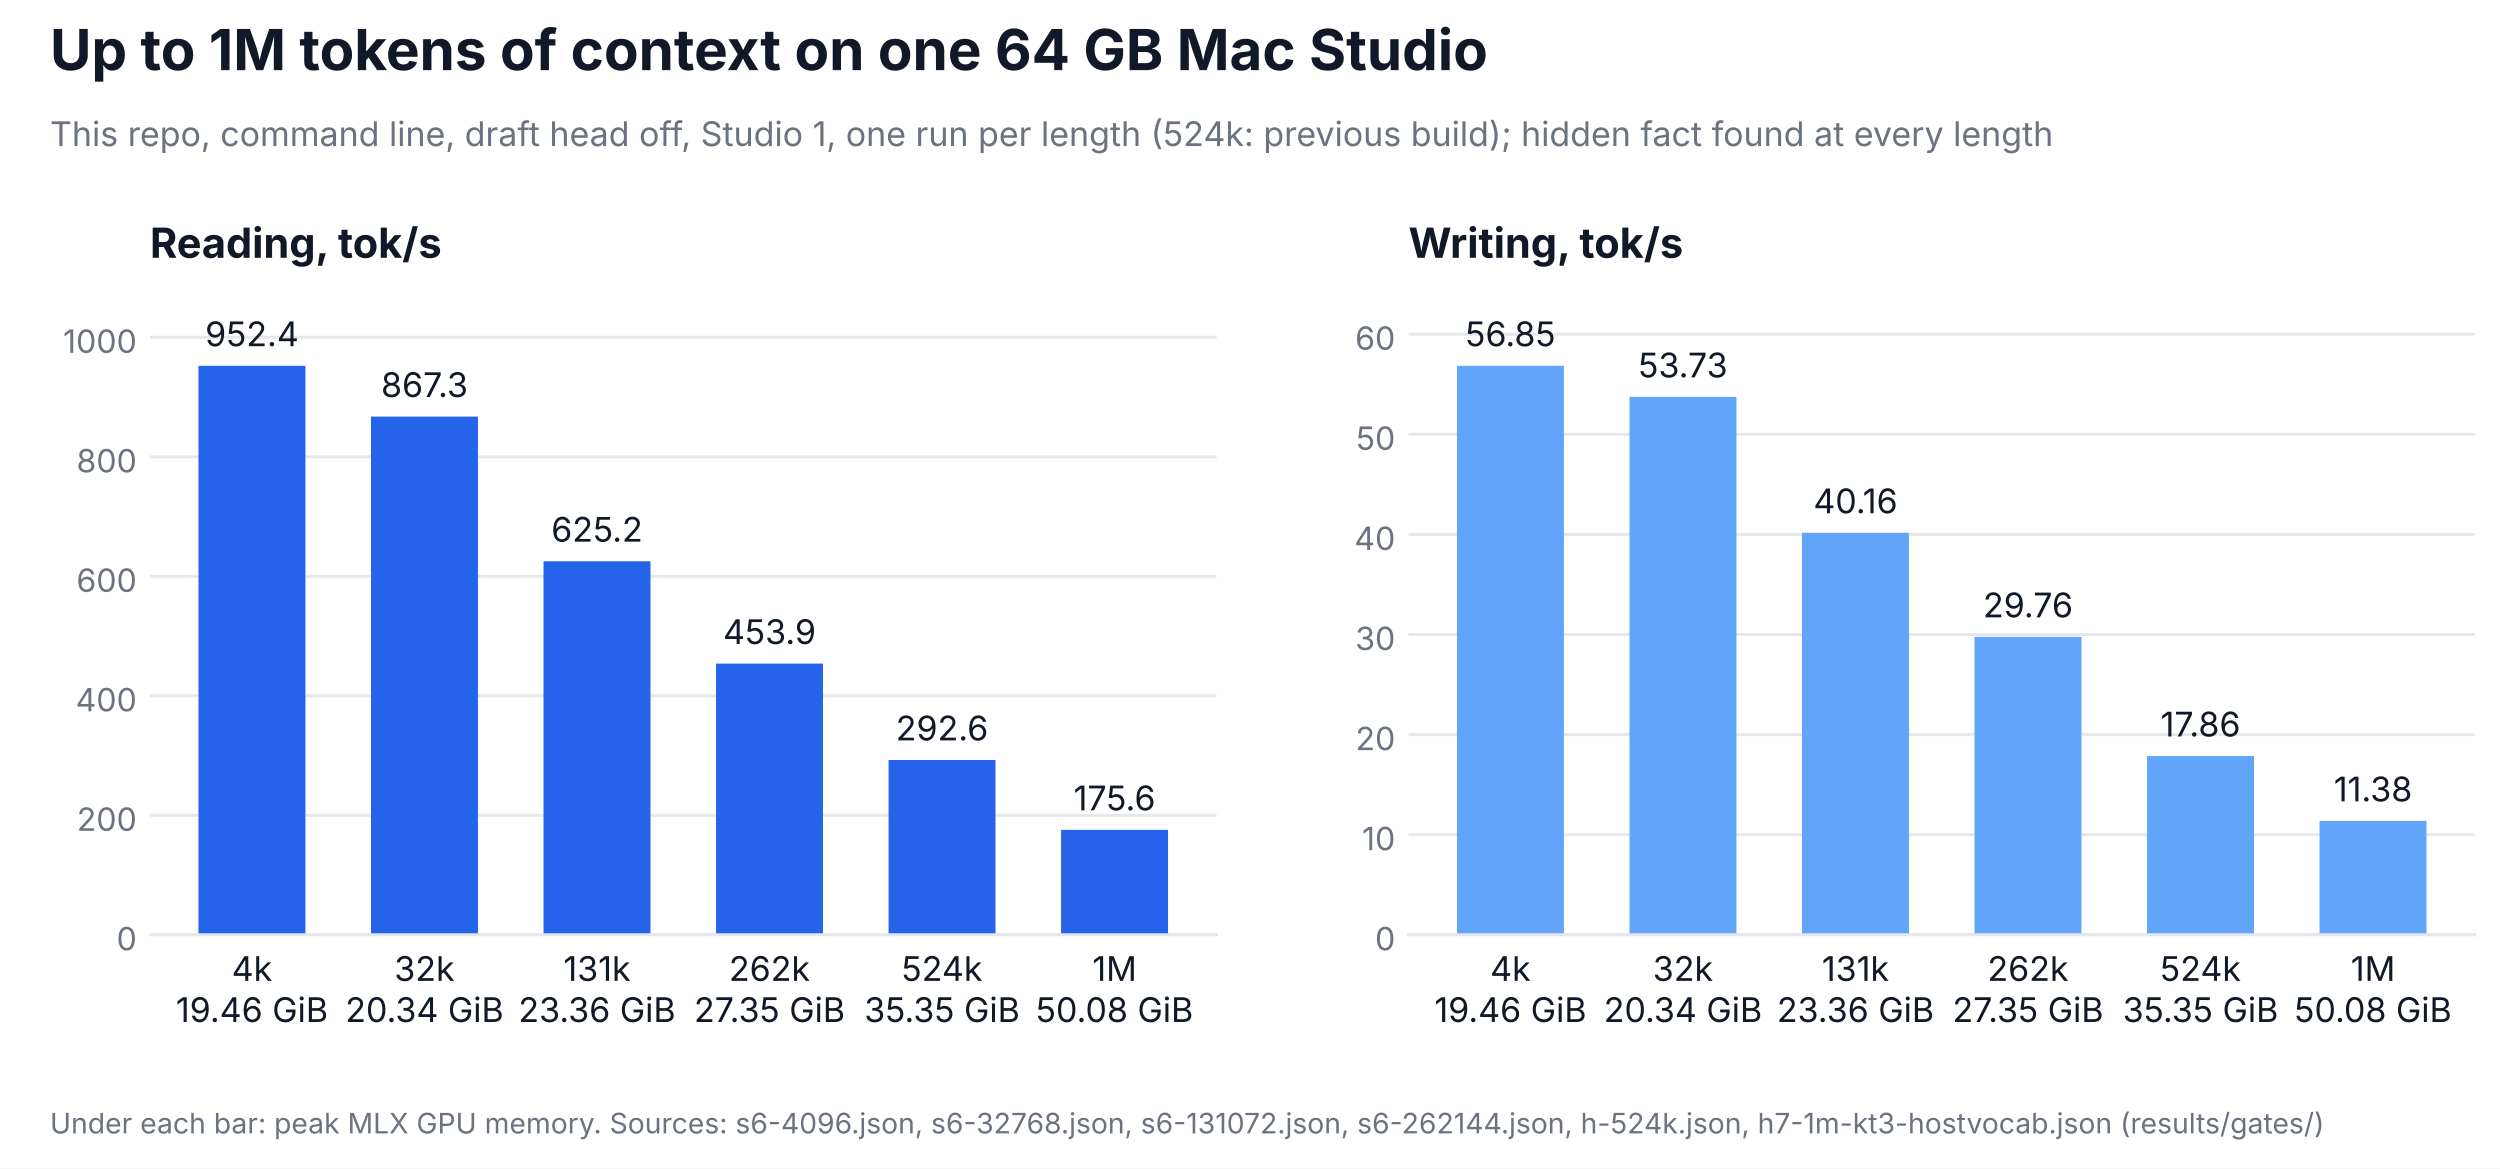
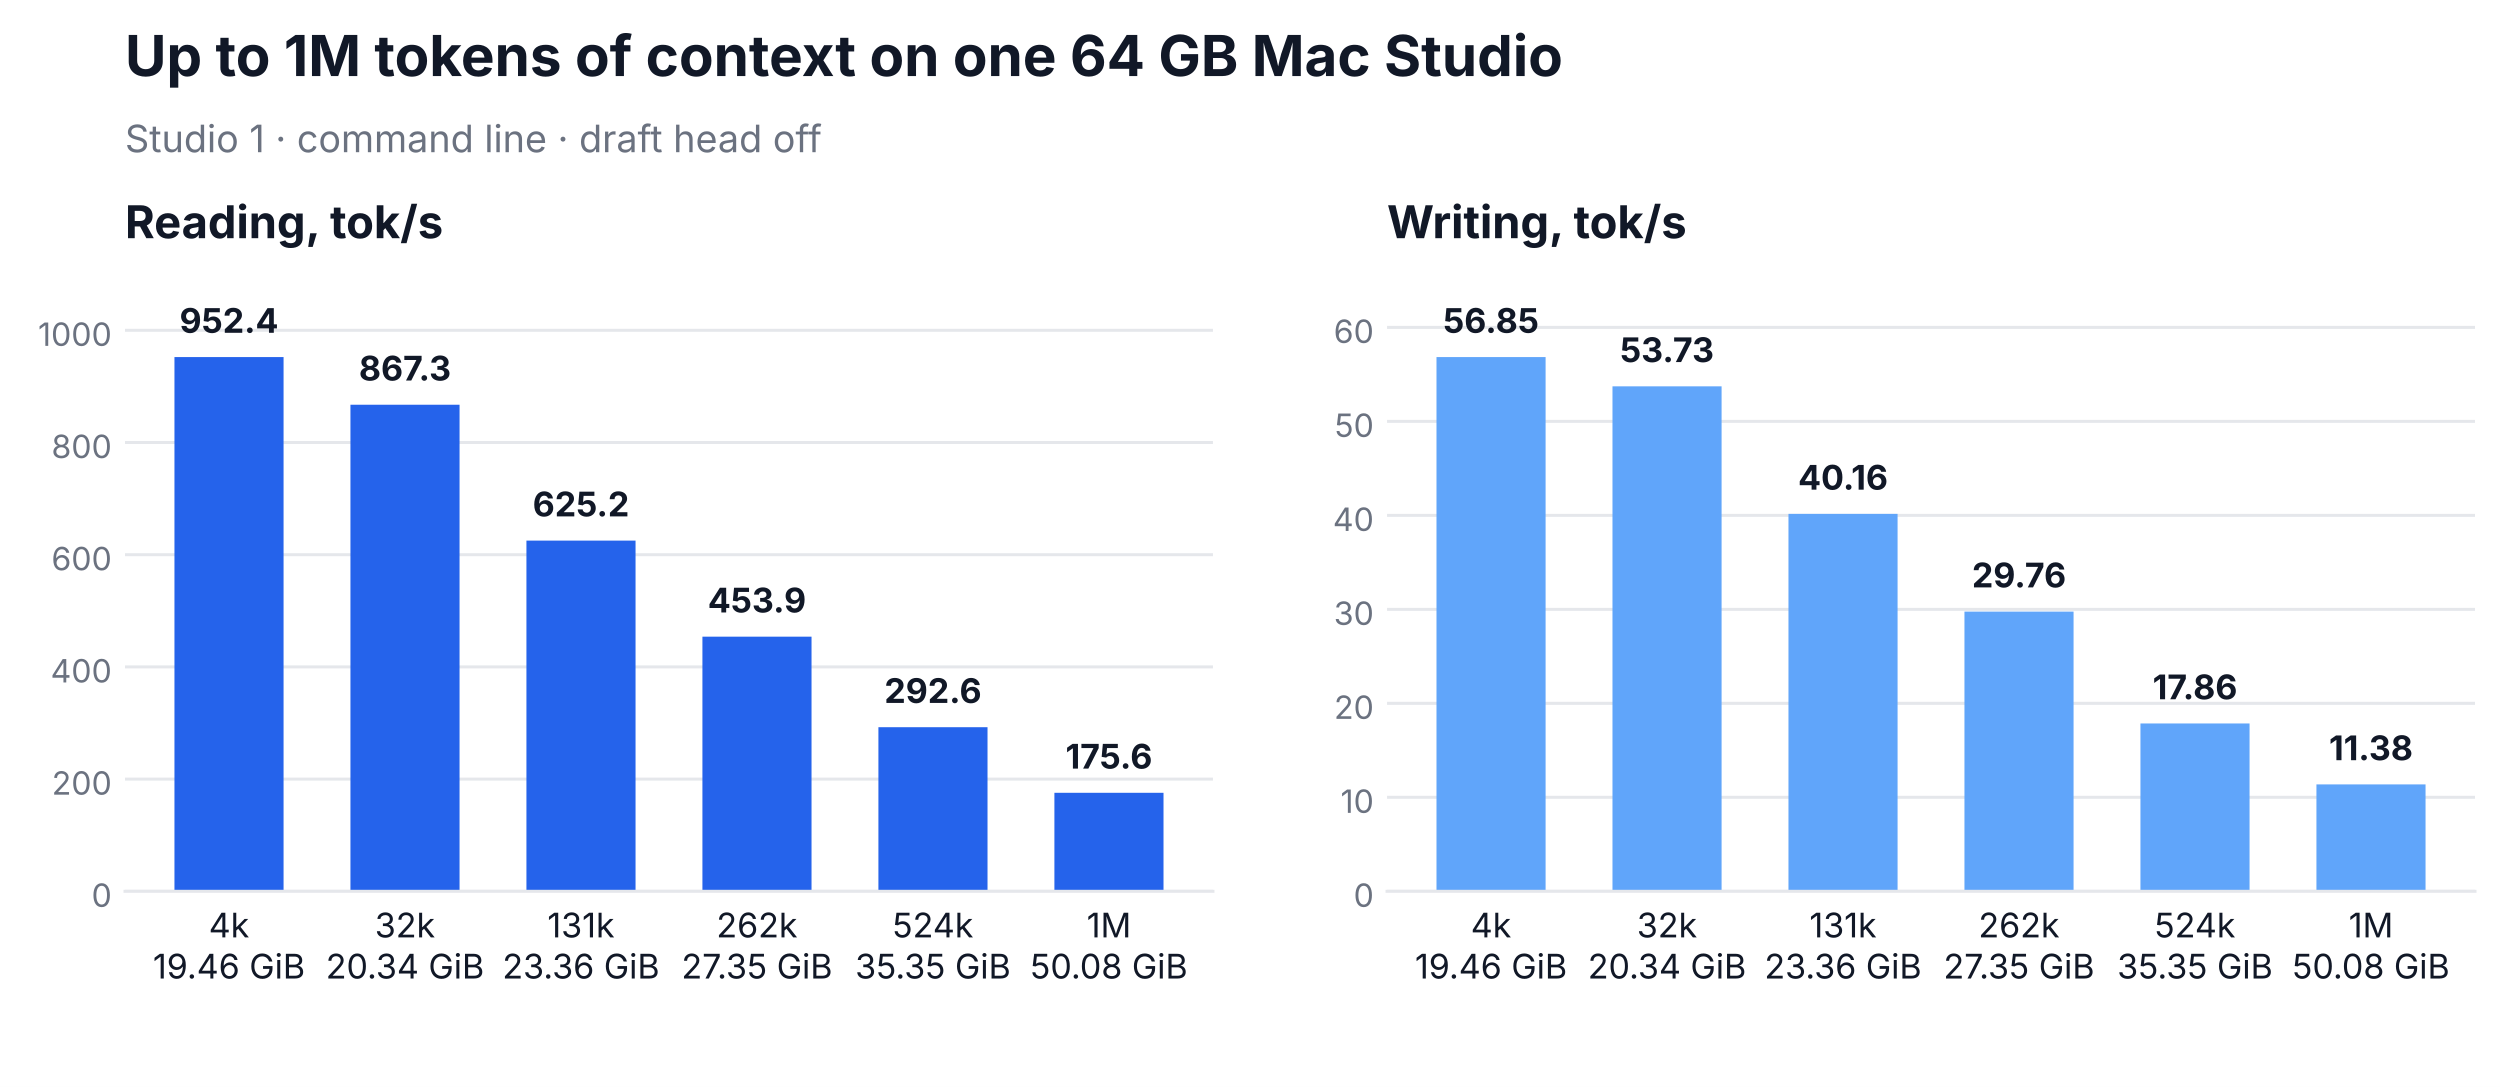
- <svg xmlns="http://www.w3.org/2000/svg" width="662.4pt" height="309.6pt" viewBox="0 0 662.4 309.6" version="1.1">
+ <svg xmlns="http://www.w3.org/2000/svg" width="662.4pt" height="288pt" viewBox="0 0 662.4 288" version="1.1">
  <defs>
    <style type="text/css">*{stroke-linejoin: round; stroke-linecap: butt}</style>
  </defs>
  <g id="figure_1">
    <g id="patch_1">
-       <path d="M 0 309.6  L 662.4 309.6  L 662.4 0  L 0 0  z " style="fill: #ffffff" />
+       <path d="M 0 288  L 662.4 288  L 662.4 0  L 0 0  z " style="fill: #ffffff" />
    </g>
    <g id="axes_1">
      <g id="patch_2">
-         <path d="M 39.744 247.68  L 322.327 247.68  L 322.327 74.304  L 39.744 74.304  z " style="fill: #ffffff" />
+         <path d="M 33.12 236.16  L 321.387 236.16  L 321.387 69.12  L 33.12 69.12  z " style="fill: #ffffff" />
      </g>
      <g id="matplotlib.axis_1">
        <g id="xtick_1">
          <g id="line2d_1" />
          <g id="text_1">
-             <text style="font-size: 9px; font-family: 'Inter', 'Helvetica Neue', 'Helvetica', 'Arial', 'DejaVu Sans', sans-serif; fill: #111827" transform="translate(61.38222 259.8988)">4k</text>
-             <text style="font-size: 9px; font-family: 'Inter', 'Helvetica Neue', 'Helvetica', 'Arial', 'DejaVu Sans', sans-serif; fill: #111827" transform="translate(46.60042 270.7884)">19.46 GiB</text>
+             <text style="font-size: 9px; font-family: 'Inter', 'Helvetica Neue', 'Helvetica', 'Arial', 'DejaVu Sans', sans-serif; fill: #111827" transform="translate(55.30153 248.3787)">4k</text>
+             <text style="font-size: 9px; font-family: 'Inter', 'Helvetica Neue', 'Helvetica', 'Arial', 'DejaVu Sans', sans-serif; fill: #111827" transform="translate(40.51974 259.2684)">19.46 GiB</text>
          </g>
        </g>
        <g id="xtick_2">
          <g id="line2d_2" />
          <g id="text_2">
-             <text style="font-size: 9px; font-family: 'Inter', 'Helvetica Neue', 'Helvetica', 'Arial', 'DejaVu Sans', sans-serif; fill: #111827" transform="translate(104.4759 259.8988)">32k</text>
-             <text style="font-size: 9px; font-family: 'Inter', 'Helvetica Neue', 'Helvetica', 'Arial', 'DejaVu Sans', sans-serif; fill: #111827" transform="translate(91.48072 270.7884)">20.34 GiB</text>
+             <text style="font-size: 9px; font-family: 'Inter', 'Helvetica Neue', 'Helvetica', 'Arial', 'DejaVu Sans', sans-serif; fill: #111827" transform="translate(99.3145 248.3787)">32k</text>
+             <text style="font-size: 9px; font-family: 'Inter', 'Helvetica Neue', 'Helvetica', 'Arial', 'DejaVu Sans', sans-serif; fill: #111827" transform="translate(86.31935 259.2684)">20.34 GiB</text>
          </g>
        </g>
        <g id="xtick_3">
          <g id="line2d_3" />
          <g id="text_3">
-             <text style="font-size: 9px; font-family: 'Inter', 'Helvetica Neue', 'Helvetica', 'Arial', 'DejaVu Sans', sans-serif; fill: #111827" transform="translate(149.2704 259.8988)">131k</text>
-             <text style="font-size: 9px; font-family: 'Inter', 'Helvetica Neue', 'Helvetica', 'Arial', 'DejaVu Sans', sans-serif; fill: #111827" transform="translate(137.3545 270.7884)">23.36 GiB</text>
+             <text style="font-size: 9px; font-family: 'Inter', 'Helvetica Neue', 'Helvetica', 'Arial', 'DejaVu Sans', sans-serif; fill: #111827" transform="translate(145.0283 248.3787)">131k</text>
+             <text style="font-size: 9px; font-family: 'Inter', 'Helvetica Neue', 'Helvetica', 'Arial', 'DejaVu Sans', sans-serif; fill: #111827" transform="translate(133.1125 259.2684)">23.36 GiB</text>
          </g>
        </g>
        <g id="xtick_4">
          <g id="line2d_4" />
          <g id="text_4">
-             <text style="font-size: 9px; font-family: 'Inter', 'Helvetica Neue', 'Helvetica', 'Arial', 'DejaVu Sans', sans-serif; fill: #111827" transform="translate(193.1417 259.8988)">262k</text>
-             <text style="font-size: 9px; font-family: 'Inter', 'Helvetica Neue', 'Helvetica', 'Arial', 'DejaVu Sans', sans-serif; fill: #111827" transform="translate(183.8802 270.7884)">27.35 GiB</text>
+             <text style="font-size: 9px; font-family: 'Inter', 'Helvetica Neue', 'Helvetica', 'Arial', 'DejaVu Sans', sans-serif; fill: #111827" transform="translate(189.819 248.3787)">262k</text>
+             <text style="font-size: 9px; font-family: 'Inter', 'Helvetica Neue', 'Helvetica', 'Arial', 'DejaVu Sans', sans-serif; fill: #111827" transform="translate(180.5574 259.2684)">27.35 GiB</text>
          </g>
        </g>
        <g id="xtick_5">
          <g id="line2d_5" />
          <g id="text_5">
-             <text style="font-size: 9px; font-family: 'Inter', 'Helvetica Neue', 'Helvetica', 'Arial', 'DejaVu Sans', sans-serif; fill: #111827" transform="translate(238.8812 259.8988)">524k</text>
-             <text style="font-size: 9px; font-family: 'Inter', 'Helvetica Neue', 'Helvetica', 'Arial', 'DejaVu Sans', sans-serif; fill: #111827" transform="translate(228.9911 270.7884)">35.35 GiB</text>
+             <text style="font-size: 9px; font-family: 'Inter', 'Helvetica Neue', 'Helvetica', 'Arial', 'DejaVu Sans', sans-serif; fill: #111827" transform="translate(236.4778 248.3787)">524k</text>
+             <text style="font-size: 9px; font-family: 'Inter', 'Helvetica Neue', 'Helvetica', 'Arial', 'DejaVu Sans', sans-serif; fill: #111827" transform="translate(226.5876 259.2684)">35.35 GiB</text>
          </g>
        </g>
        <g id="xtick_6">
          <g id="line2d_6" />
          <g id="text_6">
-             <text style="font-size: 9px; font-family: 'Inter', 'Helvetica Neue', 'Helvetica', 'Arial', 'DejaVu Sans', sans-serif; fill: #111827" transform="translate(289.4175 259.8988)">1M</text>
-             <text style="font-size: 9px; font-family: 'Inter', 'Helvetica Neue', 'Helvetica', 'Arial', 'DejaVu Sans', sans-serif; fill: #111827" transform="translate(274.4543 270.7884)">50.08 GiB</text>
+             <text style="font-size: 9px; font-family: 'Inter', 'Helvetica Neue', 'Helvetica', 'Arial', 'DejaVu Sans', sans-serif; fill: #111827" transform="translate(287.9333 248.3787)">1M</text>
+             <text style="font-size: 9px; font-family: 'Inter', 'Helvetica Neue', 'Helvetica', 'Arial', 'DejaVu Sans', sans-serif; fill: #111827" transform="translate(272.9701 259.2684)">50.08 GiB</text>
          </g>
        </g>
      </g>
      <g id="matplotlib.axis_2">
        <g id="ytick_1">
          <g id="line2d_7">
-             <path d="M 39.744 247.68  L 322.327 247.68  " clip-path="url(#p0f07345520)" style="fill: none; stroke: #e5e7eb; stroke-width: 0.8; stroke-linecap: square" />
+             <path d="M 33.12 236.16  L 321.387 236.16  " clip-path="url(#p981049a50d)" style="fill: none; stroke: #e5e7eb; stroke-width: 0.8; stroke-linecap: square" />
          </g>
          <g id="line2d_8" />
          <g id="text_7">
-             <text style="font-size: 8.5px; font-family: 'Inter', 'Helvetica Neue', 'Helvetica', 'Arial', 'DejaVu Sans', sans-serif; text-anchor: end; fill: #6b7280" x="36.244" y="251.797" transform="rotate(-0 36.244 251.7972)">0</text>
+             <text style="font-size: 8.5px; font-family: 'Inter', 'Helvetica Neue', 'Helvetica', 'Arial', 'DejaVu Sans', sans-serif; text-anchor: end; fill: #6b7280" x="29.62" y="240.277" transform="rotate(-0 29.62 240.2772)">0</text>
          </g>
        </g>
        <g id="ytick_2">
          <g id="line2d_9">
-             <path d="M 39.744 216.019  L 322.327 216.019  " clip-path="url(#p0f07345520)" style="fill: none; stroke: #e5e7eb; stroke-width: 0.8; stroke-linecap: square" />
+             <path d="M 33.12 206.432  L 321.387 206.432  " clip-path="url(#p981049a50d)" style="fill: none; stroke: #e5e7eb; stroke-width: 0.8; stroke-linecap: square" />
          </g>
          <g id="line2d_10" />
          <g id="text_8">
-             <text style="font-size: 8.5px; font-family: 'Inter', 'Helvetica Neue', 'Helvetica', 'Arial', 'DejaVu Sans', sans-serif; text-anchor: end; fill: #6b7280" x="36.244" y="220.137" transform="rotate(-0 36.244 220.1366)">200</text>
+             <text style="font-size: 8.5px; font-family: 'Inter', 'Helvetica Neue', 'Helvetica', 'Arial', 'DejaVu Sans', sans-serif; text-anchor: end; fill: #6b7280" x="29.62" y="210.549" transform="rotate(-0 29.62 210.5491)">200</text>
          </g>
        </g>
        <g id="ytick_3">
          <g id="line2d_11">
-             <path d="M 39.744 184.359  L 322.327 184.359  " clip-path="url(#p0f07345520)" style="fill: none; stroke: #e5e7eb; stroke-width: 0.8; stroke-linecap: square" />
+             <path d="M 33.12 176.704  L 321.387 176.704  " clip-path="url(#p981049a50d)" style="fill: none; stroke: #e5e7eb; stroke-width: 0.8; stroke-linecap: square" />
          </g>
          <g id="line2d_12" />
          <g id="text_9">
-             <text style="font-size: 8.5px; font-family: 'Inter', 'Helvetica Neue', 'Helvetica', 'Arial', 'DejaVu Sans', sans-serif; text-anchor: end; fill: #6b7280" x="36.244" y="188.476" transform="rotate(-0 36.244 188.476)">400</text>
+             <text style="font-size: 8.5px; font-family: 'Inter', 'Helvetica Neue', 'Helvetica', 'Arial', 'DejaVu Sans', sans-serif; text-anchor: end; fill: #6b7280" x="29.62" y="180.821" transform="rotate(-0 29.62 180.8211)">400</text>
          </g>
        </g>
        <g id="ytick_4">
          <g id="line2d_13">
-             <path d="M 39.744 152.698  L 322.327 152.698  " clip-path="url(#p0f07345520)" style="fill: none; stroke: #e5e7eb; stroke-width: 0.8; stroke-linecap: square" />
+             <path d="M 33.12 146.976  L 321.387 146.976  " clip-path="url(#p981049a50d)" style="fill: none; stroke: #e5e7eb; stroke-width: 0.8; stroke-linecap: square" />
          </g>
          <g id="line2d_14" />
          <g id="text_10">
-             <text style="font-size: 8.5px; font-family: 'Inter', 'Helvetica Neue', 'Helvetica', 'Arial', 'DejaVu Sans', sans-serif; text-anchor: end; fill: #6b7280" x="36.244" y="156.815" transform="rotate(-0 36.244 156.8154)">600</text>
+             <text style="font-size: 8.5px; font-family: 'Inter', 'Helvetica Neue', 'Helvetica', 'Arial', 'DejaVu Sans', sans-serif; text-anchor: end; fill: #6b7280" x="29.62" y="151.093" transform="rotate(-0 29.62 151.093)">600</text>
          </g>
        </g>
        <g id="ytick_5">
          <g id="line2d_15">
-             <path d="M 39.744 121.038  L 322.327 121.038  " clip-path="url(#p0f07345520)" style="fill: none; stroke: #e5e7eb; stroke-width: 0.8; stroke-linecap: square" />
+             <path d="M 33.12 117.248  L 321.387 117.248  " clip-path="url(#p981049a50d)" style="fill: none; stroke: #e5e7eb; stroke-width: 0.8; stroke-linecap: square" />
          </g>
          <g id="line2d_16" />
          <g id="text_11">
-             <text style="font-size: 8.5px; font-family: 'Inter', 'Helvetica Neue', 'Helvetica', 'Arial', 'DejaVu Sans', sans-serif; text-anchor: end; fill: #6b7280" x="36.244" y="125.155" transform="rotate(-0 36.244 125.1548)">800</text>
+             <text style="font-size: 8.5px; font-family: 'Inter', 'Helvetica Neue', 'Helvetica', 'Arial', 'DejaVu Sans', sans-serif; text-anchor: end; fill: #6b7280" x="29.62" y="121.365" transform="rotate(-0 29.62 121.365)">800</text>
          </g>
        </g>
        <g id="ytick_6">
          <g id="line2d_17">
-             <path d="M 39.744 89.377  L 322.327 89.377  " clip-path="url(#p0f07345520)" style="fill: none; stroke: #e5e7eb; stroke-width: 0.8; stroke-linecap: square" />
+             <path d="M 33.12 87.52  L 321.387 87.52  " clip-path="url(#p981049a50d)" style="fill: none; stroke: #e5e7eb; stroke-width: 0.8; stroke-linecap: square" />
          </g>
          <g id="line2d_18" />
          <g id="text_12">
-             <text style="font-size: 8.5px; font-family: 'Inter', 'Helvetica Neue', 'Helvetica', 'Arial', 'DejaVu Sans', sans-serif; text-anchor: end; fill: #6b7280" x="36.244" y="93.494" transform="rotate(-0 36.244 93.4942)">1000</text>
+             <text style="font-size: 8.5px; font-family: 'Inter', 'Helvetica Neue', 'Helvetica', 'Arial', 'DejaVu Sans', sans-serif; text-anchor: end; fill: #6b7280" x="29.62" y="91.637" transform="rotate(-0 29.62 91.63693)">1000</text>
          </g>
        </g>
      </g>
      <g id="patch_3">
-         <path d="M 52.589 247.68  L 80.929 247.68  L 80.929 96.918  L 52.589 96.918  z " clip-path="url(#p0f07345520)" style="fill: #2563eb" />
+         <path d="M 46.223 236.16  L 75.134 236.16  L 75.134 94.601  L 46.223 94.601  z " clip-path="url(#p981049a50d)" style="fill: #2563eb" />
      </g>
      <g id="patch_4">
-         <path d="M 98.299 247.68  L 126.64 247.68  L 126.64 110.377  L 98.299 110.377  z " clip-path="url(#p0f07345520)" style="fill: #2563eb" />
+         <path d="M 92.853 236.16  L 121.764 236.16  L 121.764 107.238  L 92.853 107.238  z " clip-path="url(#p981049a50d)" style="fill: #2563eb" />
      </g>
      <g id="patch_5">
-         <path d="M 144.01 247.68  L 172.351 247.68  L 172.351 148.713  L 144.01 148.713  z " clip-path="url(#p0f07345520)" style="fill: #2563eb" />
+         <path d="M 139.483 236.16  L 168.394 236.16  L 168.394 143.234  L 139.483 143.234  z " clip-path="url(#p981049a50d)" style="fill: #2563eb" />
      </g>
      <g id="patch_6">
-         <path d="M 189.721 247.68  L 218.061 247.68  L 218.061 175.824  L 189.721 175.824  z " clip-path="url(#p0f07345520)" style="fill: #2563eb" />
+         <path d="M 186.113 236.16  L 215.024 236.16  L 215.024 168.69  L 186.113 168.69  z " clip-path="url(#p981049a50d)" style="fill: #2563eb" />
      </g>
      <g id="patch_7">
-         <path d="M 235.431 247.68  L 263.772 247.68  L 263.772 201.366  L 235.431 201.366  z " clip-path="url(#p0f07345520)" style="fill: #2563eb" />
+         <path d="M 232.743 236.16  L 261.654 236.16  L 261.654 192.673  L 232.743 192.673  z " clip-path="url(#p981049a50d)" style="fill: #2563eb" />
      </g>
      <g id="patch_8">
-         <path d="M 281.142 247.68  L 309.483 247.68  L 309.483 219.886  L 281.142 219.886  z " clip-path="url(#p0f07345520)" style="fill: #2563eb" />
+         <path d="M 279.373 236.16  L 308.284 236.16  L 308.284 210.062  L 279.373 210.062  z " clip-path="url(#p981049a50d)" style="fill: #2563eb" />
      </g>
      <g id="patch_9">
-         <path d="M 39.744 247.68  L 322.327 247.68  " style="fill: none; stroke: #e5e7eb; stroke-width: 0.8; stroke-linejoin: miter; stroke-linecap: square" />
+         <path d="M 33.12 236.16  L 321.387 236.16  " style="fill: none; stroke: #e5e7eb; stroke-width: 0.8; stroke-linejoin: miter; stroke-linecap: square" />
      </g>
      <g id="text_13">
-         <text style="font-size: 9px; font-family: 'Inter', 'Helvetica Neue', 'Helvetica', 'Arial', 'DejaVu Sans', sans-serif; text-anchor: middle; fill: #111827" x="66.759" y="91.732" transform="rotate(-0 66.75902 91.73213)">952.4</text>
+         <text style="font-weight: 700; font-size: 9px; font-family: 'Inter', 'Helvetica Neue', 'Helvetica', 'Arial', 'DejaVu Sans', sans-serif; text-anchor: middle; fill: #111827" x="60.678" y="88.183" transform="rotate(-0 60.67833 88.183)">952.4</text>
      </g>
      <g id="text_14">
-         <text style="font-size: 9px; font-family: 'Inter', 'Helvetica Neue', 'Helvetica', 'Arial', 'DejaVu Sans', sans-serif; text-anchor: middle; fill: #111827" x="112.47" y="105.191" transform="rotate(-0 112.4697 105.1913)">867.3</text>
+         <text style="font-weight: 700; font-size: 9px; font-family: 'Inter', 'Helvetica Neue', 'Helvetica', 'Arial', 'DejaVu Sans', sans-serif; text-anchor: middle; fill: #111827" x="107.308" y="100.821" transform="rotate(-0 107.3083 100.8206)">867.3</text>
      </g>
      <g id="text_15">
-         <text style="font-size: 9px; font-family: 'Inter', 'Helvetica Neue', 'Helvetica', 'Arial', 'DejaVu Sans', sans-serif; text-anchor: middle; fill: #111827" x="158.18" y="143.527" transform="rotate(-0 158.1804 143.5266)">625.2</text>
+         <text style="font-weight: 700; font-size: 9px; font-family: 'Inter', 'Helvetica Neue', 'Helvetica', 'Arial', 'DejaVu Sans', sans-serif; text-anchor: middle; fill: #111827" x="153.938" y="136.816" transform="rotate(-0 153.9383 136.816)">625.2</text>
      </g>
      <g id="text_16">
-         <text style="font-size: 9px; font-family: 'Inter', 'Helvetica Neue', 'Helvetica', 'Arial', 'DejaVu Sans', sans-serif; text-anchor: middle; fill: #111827" x="203.891" y="170.638" transform="rotate(-0 203.8911 170.6376)">453.9</text>
+         <text style="font-weight: 700; font-size: 9px; font-family: 'Inter', 'Helvetica Neue', 'Helvetica', 'Arial', 'DejaVu Sans', sans-serif; text-anchor: middle; fill: #111827" x="200.568" y="162.272" transform="rotate(-0 200.5683 162.2721)">453.9</text>
      </g>
      <g id="text_17">
-         <text style="font-size: 9px; font-family: 'Inter', 'Helvetica Neue', 'Helvetica', 'Arial', 'DejaVu Sans', sans-serif; text-anchor: middle; fill: #111827" x="249.602" y="196.18" transform="rotate(-0 249.6018 196.1802)">292.6</text>
+         <text style="font-weight: 700; font-size: 9px; font-family: 'Inter', 'Helvetica Neue', 'Helvetica', 'Arial', 'DejaVu Sans', sans-serif; text-anchor: middle; fill: #111827" x="247.198" y="186.256" transform="rotate(-0 247.1983 186.2556)">292.6</text>
      </g>
      <g id="text_18">
-         <text style="font-size: 9px; font-family: 'Inter', 'Helvetica Neue', 'Helvetica', 'Arial', 'DejaVu Sans', sans-serif; text-anchor: middle; fill: #111827" x="295.312" y="214.699" transform="rotate(-0 295.3125 214.6995)">175.6</text>
+         <text style="font-weight: 700; font-size: 9px; font-family: 'Inter', 'Helvetica Neue', 'Helvetica', 'Arial', 'DejaVu Sans', sans-serif; text-anchor: middle; fill: #111827" x="293.828" y="203.644" transform="rotate(-0 293.8283 203.6445)">175.6</text>
      </g>
      <g id="text_19">
-         <text style="font-weight: 700; font-size: 11px; font-family: 'Inter', 'Helvetica Neue', 'Helvetica', 'Arial', 'DejaVu Sans', sans-serif; text-anchor: start; fill: #111827" x="39.744" y="68.304" transform="rotate(-0 39.744 68.304)">Reading, tok/s</text>
+         <text style="font-weight: 700; font-size: 12px; font-family: 'Inter', 'Helvetica Neue', 'Helvetica', 'Arial', 'DejaVu Sans', sans-serif; text-anchor: start; fill: #111827" x="33.12" y="63.12" transform="rotate(-0 33.12 63.12)">Reading, tok/s</text>
      </g>
    </g>
    <g id="axes_2">
      <g id="patch_10">
-         <path d="M 373.193 247.68  L 655.776 247.68  L 655.776 74.304  L 373.193 74.304  z " style="fill: #ffffff" />
+         <path d="M 367.509 236.16  L 655.776 236.16  L 655.776 69.12  L 367.509 69.12  z " style="fill: #ffffff" />
      </g>
      <g id="matplotlib.axis_3">
        <g id="xtick_7">
          <g id="line2d_19" />
          <g id="text_20">
-             <text style="font-size: 9px; font-family: 'Inter', 'Helvetica Neue', 'Helvetica', 'Arial', 'DejaVu Sans', sans-serif; fill: #111827" transform="translate(394.8307 259.8988)">4k</text>
-             <text style="font-size: 9px; font-family: 'Inter', 'Helvetica Neue', 'Helvetica', 'Arial', 'DejaVu Sans', sans-serif; fill: #111827" transform="translate(380.0489 270.7884)">19.46 GiB</text>
+             <text style="font-size: 9px; font-family: 'Inter', 'Helvetica Neue', 'Helvetica', 'Arial', 'DejaVu Sans', sans-serif; fill: #111827" transform="translate(389.6909 248.3787)">4k</text>
+             <text style="font-size: 9px; font-family: 'Inter', 'Helvetica Neue', 'Helvetica', 'Arial', 'DejaVu Sans', sans-serif; fill: #111827" transform="translate(374.9091 259.2684)">19.46 GiB</text>
          </g>
        </g>
        <g id="xtick_8">
          <g id="line2d_20" />
          <g id="text_21">
-             <text style="font-size: 9px; font-family: 'Inter', 'Helvetica Neue', 'Helvetica', 'Arial', 'DejaVu Sans', sans-serif; fill: #111827" transform="translate(437.9244 259.8988)">32k</text>
-             <text style="font-size: 9px; font-family: 'Inter', 'Helvetica Neue', 'Helvetica', 'Arial', 'DejaVu Sans', sans-serif; fill: #111827" transform="translate(424.9292 270.7884)">20.34 GiB</text>
+             <text style="font-size: 9px; font-family: 'Inter', 'Helvetica Neue', 'Helvetica', 'Arial', 'DejaVu Sans', sans-serif; fill: #111827" transform="translate(433.7038 248.3787)">32k</text>
+             <text style="font-size: 9px; font-family: 'Inter', 'Helvetica Neue', 'Helvetica', 'Arial', 'DejaVu Sans', sans-serif; fill: #111827" transform="translate(420.7087 259.2684)">20.34 GiB</text>
          </g>
        </g>
        <g id="xtick_9">
          <g id="line2d_21" />
          <g id="text_22">
-             <text style="font-size: 9px; font-family: 'Inter', 'Helvetica Neue', 'Helvetica', 'Arial', 'DejaVu Sans', sans-serif; fill: #111827" transform="translate(482.7189 259.8988)">131k</text>
-             <text style="font-size: 9px; font-family: 'Inter', 'Helvetica Neue', 'Helvetica', 'Arial', 'DejaVu Sans', sans-serif; fill: #111827" transform="translate(470.8031 270.7884)">23.36 GiB</text>
+             <text style="font-size: 9px; font-family: 'Inter', 'Helvetica Neue', 'Helvetica', 'Arial', 'DejaVu Sans', sans-serif; fill: #111827" transform="translate(479.4177 248.3787)">131k</text>
+             <text style="font-size: 9px; font-family: 'Inter', 'Helvetica Neue', 'Helvetica', 'Arial', 'DejaVu Sans', sans-serif; fill: #111827" transform="translate(467.5018 259.2684)">23.36 GiB</text>
          </g>
        </g>
        <g id="xtick_10">
          <g id="line2d_22" />
          <g id="text_23">
-             <text style="font-size: 9px; font-family: 'Inter', 'Helvetica Neue', 'Helvetica', 'Arial', 'DejaVu Sans', sans-serif; fill: #111827" transform="translate(526.5902 259.8988)">262k</text>
-             <text style="font-size: 9px; font-family: 'Inter', 'Helvetica Neue', 'Helvetica', 'Arial', 'DejaVu Sans', sans-serif; fill: #111827" transform="translate(517.3287 270.7884)">27.35 GiB</text>
+             <text style="font-size: 9px; font-family: 'Inter', 'Helvetica Neue', 'Helvetica', 'Arial', 'DejaVu Sans', sans-serif; fill: #111827" transform="translate(524.2083 248.3787)">262k</text>
+             <text style="font-size: 9px; font-family: 'Inter', 'Helvetica Neue', 'Helvetica', 'Arial', 'DejaVu Sans', sans-serif; fill: #111827" transform="translate(514.9467 259.2684)">27.35 GiB</text>
          </g>
        </g>
        <g id="xtick_11">
          <g id="line2d_23" />
          <g id="text_24">
-             <text style="font-size: 9px; font-family: 'Inter', 'Helvetica Neue', 'Helvetica', 'Arial', 'DejaVu Sans', sans-serif; fill: #111827" transform="translate(572.3297 259.8988)">524k</text>
-             <text style="font-size: 9px; font-family: 'Inter', 'Helvetica Neue', 'Helvetica', 'Arial', 'DejaVu Sans', sans-serif; fill: #111827" transform="translate(562.4396 270.7884)">35.35 GiB</text>
+             <text style="font-size: 9px; font-family: 'Inter', 'Helvetica Neue', 'Helvetica', 'Arial', 'DejaVu Sans', sans-serif; fill: #111827" transform="translate(570.8671 248.3787)">524k</text>
+             <text style="font-size: 9px; font-family: 'Inter', 'Helvetica Neue', 'Helvetica', 'Arial', 'DejaVu Sans', sans-serif; fill: #111827" transform="translate(560.977 259.2684)">35.35 GiB</text>
          </g>
        </g>
        <g id="xtick_12">
          <g id="line2d_24" />
          <g id="text_25">
-             <text style="font-size: 9px; font-family: 'Inter', 'Helvetica Neue', 'Helvetica', 'Arial', 'DejaVu Sans', sans-serif; fill: #111827" transform="translate(622.866 259.8988)">1M</text>
-             <text style="font-size: 9px; font-family: 'Inter', 'Helvetica Neue', 'Helvetica', 'Arial', 'DejaVu Sans', sans-serif; fill: #111827" transform="translate(607.9028 270.7884)">50.08 GiB</text>
+             <text style="font-size: 9px; font-family: 'Inter', 'Helvetica Neue', 'Helvetica', 'Arial', 'DejaVu Sans', sans-serif; fill: #111827" transform="translate(622.3227 248.3787)">1M</text>
+             <text style="font-size: 9px; font-family: 'Inter', 'Helvetica Neue', 'Helvetica', 'Arial', 'DejaVu Sans', sans-serif; fill: #111827" transform="translate(607.3595 259.2684)">50.08 GiB</text>
          </g>
        </g>
      </g>
      <g id="matplotlib.axis_4">
        <g id="ytick_7">
          <g id="line2d_25">
-             <path d="M 373.193 247.68  L 655.776 247.68  " clip-path="url(#p78ddc173c5)" style="fill: none; stroke: #e5e7eb; stroke-width: 0.8; stroke-linecap: square" />
+             <path d="M 367.509 236.16  L 655.776 236.16  " clip-path="url(#pbe85becd19)" style="fill: none; stroke: #e5e7eb; stroke-width: 0.8; stroke-linecap: square" />
          </g>
          <g id="line2d_26" />
          <g id="text_26">
-             <text style="font-size: 8.5px; font-family: 'Inter', 'Helvetica Neue', 'Helvetica', 'Arial', 'DejaVu Sans', sans-serif; text-anchor: end; fill: #6b7280" x="369.693" y="251.797" transform="rotate(-0 369.6925 251.7972)">0</text>
+             <text style="font-size: 8.5px; font-family: 'Inter', 'Helvetica Neue', 'Helvetica', 'Arial', 'DejaVu Sans', sans-serif; text-anchor: end; fill: #6b7280" x="364.009" y="240.277" transform="rotate(-0 364.0093 240.2772)">0</text>
          </g>
        </g>
        <g id="ytick_8">
          <g id="line2d_27">
-             <path d="M 373.193 221.159  L 655.776 221.159  " clip-path="url(#p78ddc173c5)" style="fill: none; stroke: #e5e7eb; stroke-width: 0.8; stroke-linecap: square" />
+             <path d="M 367.509 211.258  L 655.776 211.258  " clip-path="url(#pbe85becd19)" style="fill: none; stroke: #e5e7eb; stroke-width: 0.8; stroke-linecap: square" />
          </g>
          <g id="line2d_28" />
          <g id="text_27">
-             <text style="font-size: 8.5px; font-family: 'Inter', 'Helvetica Neue', 'Helvetica', 'Arial', 'DejaVu Sans', sans-serif; text-anchor: end; fill: #6b7280" x="369.693" y="225.276" transform="rotate(-0 369.6925 225.2763)">10</text>
+             <text style="font-size: 8.5px; font-family: 'Inter', 'Helvetica Neue', 'Helvetica', 'Arial', 'DejaVu Sans', sans-serif; text-anchor: end; fill: #6b7280" x="364.009" y="215.375" transform="rotate(-0 364.0093 215.3751)">10</text>
          </g>
        </g>
        <g id="ytick_9">
          <g id="line2d_29">
-             <path d="M 373.193 194.638  L 655.776 194.638  " clip-path="url(#p78ddc173c5)" style="fill: none; stroke: #e5e7eb; stroke-width: 0.8; stroke-linecap: square" />
+             <path d="M 367.509 186.356  L 655.776 186.356  " clip-path="url(#pbe85becd19)" style="fill: none; stroke: #e5e7eb; stroke-width: 0.8; stroke-linecap: square" />
          </g>
          <g id="line2d_30" />
          <g id="text_28">
-             <text style="font-size: 8.5px; font-family: 'Inter', 'Helvetica Neue', 'Helvetica', 'Arial', 'DejaVu Sans', sans-serif; text-anchor: end; fill: #6b7280" x="369.693" y="198.755" transform="rotate(-0 369.6925 198.7553)">20</text>
+             <text style="font-size: 8.5px; font-family: 'Inter', 'Helvetica Neue', 'Helvetica', 'Arial', 'DejaVu Sans', sans-serif; text-anchor: end; fill: #6b7280" x="364.009" y="190.473" transform="rotate(-0 364.0093 190.473)">20</text>
          </g>
        </g>
        <g id="ytick_10">
          <g id="line2d_31">
-             <path d="M 373.193 168.117  L 655.776 168.117  " clip-path="url(#p78ddc173c5)" style="fill: none; stroke: #e5e7eb; stroke-width: 0.8; stroke-linecap: square" />
+             <path d="M 367.509 161.454  L 655.776 161.454  " clip-path="url(#pbe85becd19)" style="fill: none; stroke: #e5e7eb; stroke-width: 0.8; stroke-linecap: square" />
          </g>
          <g id="line2d_32" />
          <g id="text_29">
-             <text style="font-size: 8.5px; font-family: 'Inter', 'Helvetica Neue', 'Helvetica', 'Arial', 'DejaVu Sans', sans-serif; text-anchor: end; fill: #6b7280" x="369.693" y="172.234" transform="rotate(-0 369.6925 172.2344)">30</text>
+             <text style="font-size: 8.5px; font-family: 'Inter', 'Helvetica Neue', 'Helvetica', 'Arial', 'DejaVu Sans', sans-serif; text-anchor: end; fill: #6b7280" x="364.009" y="165.571" transform="rotate(-0 364.0093 165.5709)">30</text>
          </g>
        </g>
        <g id="ytick_11">
          <g id="line2d_33">
-             <path d="M 373.193 141.596  L 655.776 141.596  " clip-path="url(#p78ddc173c5)" style="fill: none; stroke: #e5e7eb; stroke-width: 0.8; stroke-linecap: square" />
+             <path d="M 367.509 136.552  L 655.776 136.552  " clip-path="url(#pbe85becd19)" style="fill: none; stroke: #e5e7eb; stroke-width: 0.8; stroke-linecap: square" />
          </g>
          <g id="line2d_34" />
          <g id="text_30">
-             <text style="font-size: 8.5px; font-family: 'Inter', 'Helvetica Neue', 'Helvetica', 'Arial', 'DejaVu Sans', sans-serif; text-anchor: end; fill: #6b7280" x="369.693" y="145.713" transform="rotate(-0 369.6925 145.7135)">40</text>
+             <text style="font-size: 8.5px; font-family: 'Inter', 'Helvetica Neue', 'Helvetica', 'Arial', 'DejaVu Sans', sans-serif; text-anchor: end; fill: #6b7280" x="364.009" y="140.669" transform="rotate(-0 364.0093 140.6688)">40</text>
          </g>
        </g>
        <g id="ytick_12">
          <g id="line2d_35">
-             <path d="M 373.193 115.075  L 655.776 115.075  " clip-path="url(#p78ddc173c5)" style="fill: none; stroke: #e5e7eb; stroke-width: 0.8; stroke-linecap: square" />
+             <path d="M 367.509 111.649  L 655.776 111.649  " clip-path="url(#pbe85becd19)" style="fill: none; stroke: #e5e7eb; stroke-width: 0.8; stroke-linecap: square" />
          </g>
          <g id="line2d_36" />
          <g id="text_31">
-             <text style="font-size: 8.5px; font-family: 'Inter', 'Helvetica Neue', 'Helvetica', 'Arial', 'DejaVu Sans', sans-serif; text-anchor: end; fill: #6b7280" x="369.693" y="119.193" transform="rotate(-0 369.6925 119.1925)">50</text>
+             <text style="font-size: 8.5px; font-family: 'Inter', 'Helvetica Neue', 'Helvetica', 'Arial', 'DejaVu Sans', sans-serif; text-anchor: end; fill: #6b7280" x="364.009" y="115.767" transform="rotate(-0 364.0093 115.7666)">50</text>
          </g>
        </g>
        <g id="ytick_13">
          <g id="line2d_37">
-             <path d="M 373.193 88.554  L 655.776 88.554  " clip-path="url(#p78ddc173c5)" style="fill: none; stroke: #e5e7eb; stroke-width: 0.8; stroke-linecap: square" />
+             <path d="M 367.509 86.747  L 655.776 86.747  " clip-path="url(#pbe85becd19)" style="fill: none; stroke: #e5e7eb; stroke-width: 0.8; stroke-linecap: square" />
          </g>
          <g id="line2d_38" />
          <g id="text_32">
-             <text style="font-size: 8.5px; font-family: 'Inter', 'Helvetica Neue', 'Helvetica', 'Arial', 'DejaVu Sans', sans-serif; text-anchor: end; fill: #6b7280" x="369.693" y="92.672" transform="rotate(-0 369.6925 92.6716)">60</text>
+             <text style="font-size: 8.5px; font-family: 'Inter', 'Helvetica Neue', 'Helvetica', 'Arial', 'DejaVu Sans', sans-serif; text-anchor: end; fill: #6b7280" x="364.009" y="90.865" transform="rotate(-0 364.0093 90.86454)">60</text>
          </g>
        </g>
      </g>
      <g id="patch_11">
-         <path d="M 386.037 247.68  L 414.378 247.68  L 414.378 96.918  L 386.037 96.918  z " clip-path="url(#p78ddc173c5)" style="fill: #60a5fa" />
+         <path d="M 380.612 236.16  L 409.523 236.16  L 409.523 94.601  L 380.612 94.601  z " clip-path="url(#pbe85becd19)" style="fill: #60a5fa" />
      </g>
      <g id="patch_12">
-         <path d="M 431.748 247.68  L 460.089 247.68  L 460.089 105.178  L 431.748 105.178  z " clip-path="url(#p78ddc173c5)" style="fill: #60a5fa" />
+         <path d="M 427.242 236.16  L 456.153 236.16  L 456.153 102.357  L 427.242 102.357  z " clip-path="url(#pbe85becd19)" style="fill: #60a5fa" />
      </g>
      <g id="patch_13">
-         <path d="M 477.459 247.68  L 505.799 247.68  L 505.799 141.176  L 477.459 141.176  z " clip-path="url(#p78ddc173c5)" style="fill: #60a5fa" />
+         <path d="M 473.872 236.16  L 502.783 236.16  L 502.783 136.157  L 473.872 136.157  z " clip-path="url(#pbe85becd19)" style="fill: #60a5fa" />
      </g>
      <g id="patch_14">
-         <path d="M 523.169 247.68  L 551.51 247.68  L 551.51 168.748  L 523.169 168.748  z " clip-path="url(#p78ddc173c5)" style="fill: #60a5fa" />
+         <path d="M 520.502 236.16  L 549.413 236.16  L 549.413 162.046  L 520.502 162.046  z " clip-path="url(#pbe85becd19)" style="fill: #60a5fa" />
      </g>
      <g id="patch_15">
-         <path d="M 568.88 247.68  L 597.221 247.68  L 597.221 200.319  L 568.88 200.319  z " clip-path="url(#p78ddc173c5)" style="fill: #60a5fa" />
+         <path d="M 567.132 236.16  L 596.043 236.16  L 596.043 191.69  L 567.132 191.69  z " clip-path="url(#pbe85becd19)" style="fill: #60a5fa" />
      </g>
      <g id="patch_16">
-         <path d="M 614.591 247.68  L 642.931 247.68  L 642.931 217.509  L 614.591 217.509  z " clip-path="url(#p78ddc173c5)" style="fill: #60a5fa" />
+         <path d="M 613.762 236.16  L 642.673 236.16  L 642.673 207.831  L 613.762 207.831  z " clip-path="url(#pbe85becd19)" style="fill: #60a5fa" />
      </g>
      <g id="patch_17">
-         <path d="M 373.193 247.68  L 655.776 247.68  " style="fill: none; stroke: #e5e7eb; stroke-width: 0.8; stroke-linejoin: miter; stroke-linecap: square" />
+         <path d="M 367.509 236.16  L 655.776 236.16  " style="fill: none; stroke: #e5e7eb; stroke-width: 0.8; stroke-linejoin: miter; stroke-linecap: square" />
      </g>
      <g id="text_33">
-         <text style="font-size: 9px; font-family: 'Inter', 'Helvetica Neue', 'Helvetica', 'Arial', 'DejaVu Sans', sans-serif; text-anchor: middle; fill: #111827" x="400.208" y="91.732" transform="rotate(-0 400.2075 91.73213)">56.85</text>
+         <text style="font-weight: 700; font-size: 9px; font-family: 'Inter', 'Helvetica Neue', 'Helvetica', 'Arial', 'DejaVu Sans', sans-serif; text-anchor: middle; fill: #111827" x="395.068" y="88.183" transform="rotate(-0 395.0677 88.183)">56.85</text>
      </g>
      <g id="text_34">
-         <text style="font-size: 9px; font-family: 'Inter', 'Helvetica Neue', 'Helvetica', 'Arial', 'DejaVu Sans', sans-serif; text-anchor: middle; fill: #111827" x="445.918" y="99.992" transform="rotate(-0 445.9182 99.99222)">53.73</text>
+         <text style="font-weight: 700; font-size: 9px; font-family: 'Inter', 'Helvetica Neue', 'Helvetica', 'Arial', 'DejaVu Sans', sans-serif; text-anchor: middle; fill: #111827" x="441.698" y="95.939" transform="rotate(-0 441.6977 95.9389)">53.73</text>
      </g>
      <g id="text_35">
-         <text style="font-size: 9px; font-family: 'Inter', 'Helvetica Neue', 'Helvetica', 'Arial', 'DejaVu Sans', sans-serif; text-anchor: middle; fill: #111827" x="491.629" y="135.989" transform="rotate(-0 491.6289 135.9895)">40.16</text>
+         <text style="font-weight: 700; font-size: 9px; font-family: 'Inter', 'Helvetica Neue', 'Helvetica', 'Arial', 'DejaVu Sans', sans-serif; text-anchor: middle; fill: #111827" x="488.328" y="129.739" transform="rotate(-0 488.3277 129.7389)">40.16</text>
      </g>
      <g id="text_36">
-         <text style="font-size: 9px; font-family: 'Inter', 'Helvetica Neue', 'Helvetica', 'Arial', 'DejaVu Sans', sans-serif; text-anchor: middle; fill: #111827" x="537.34" y="163.562" transform="rotate(-0 537.3396 163.5616)">29.76</text>
+         <text style="font-weight: 700; font-size: 9px; font-family: 'Inter', 'Helvetica Neue', 'Helvetica', 'Arial', 'DejaVu Sans', sans-serif; text-anchor: middle; fill: #111827" x="534.958" y="155.628" transform="rotate(-0 534.9577 155.6281)">29.76</text>
      </g>
      <g id="text_37">
-         <text style="font-size: 9px; font-family: 'Inter', 'Helvetica Neue', 'Helvetica', 'Arial', 'DejaVu Sans', sans-serif; text-anchor: middle; fill: #111827" x="583.05" y="195.133" transform="rotate(-0 583.0503 195.1327)">17.86</text>
+         <text style="font-weight: 700; font-size: 9px; font-family: 'Inter', 'Helvetica Neue', 'Helvetica', 'Arial', 'DejaVu Sans', sans-serif; text-anchor: middle; fill: #111827" x="581.588" y="185.272" transform="rotate(-0 581.5877 185.272)">17.86</text>
      </g>
      <g id="text_38">
-         <text style="font-size: 9px; font-family: 'Inter', 'Helvetica Neue', 'Helvetica', 'Arial', 'DejaVu Sans', sans-serif; text-anchor: middle; fill: #111827" x="628.761" y="212.323" transform="rotate(-0 628.761 212.3229)">11.38</text>
+         <text style="font-weight: 700; font-size: 9px; font-family: 'Inter', 'Helvetica Neue', 'Helvetica', 'Arial', 'DejaVu Sans', sans-serif; text-anchor: middle; fill: #111827" x="628.218" y="201.413" transform="rotate(-0 628.2177 201.413)">11.38</text>
      </g>
      <g id="text_39">
-         <text style="font-weight: 700; font-size: 11px; font-family: 'Inter', 'Helvetica Neue', 'Helvetica', 'Arial', 'DejaVu Sans', sans-serif; text-anchor: start; fill: #111827" x="373.193" y="68.304" transform="rotate(-0 373.1925 68.304)">Writing, tok/s</text>
+         <text style="font-weight: 700; font-size: 12px; font-family: 'Inter', 'Helvetica Neue', 'Helvetica', 'Arial', 'DejaVu Sans', sans-serif; text-anchor: start; fill: #111827" x="367.509" y="63.12" transform="rotate(-0 367.5093 63.12)">Writing, tok/s</text>
      </g>
    </g>
    <g id="text_40">
-       <text style="font-weight: 700; font-size: 15px; font-family: 'Inter', 'Helvetica Neue', 'Helvetica', 'Arial', 'DejaVu Sans', sans-serif; text-anchor: start; fill: #111827" x="13.248" y="18.576" transform="rotate(-0 13.248 18.576)">Up to 1M tokens of context on one 64 GB Mac Studio</text>
+       <text style="font-weight: 700; font-size: 15px; font-family: 'Inter', 'Helvetica Neue', 'Helvetica', 'Arial', 'DejaVu Sans', sans-serif; text-anchor: start; fill: #111827" x="33.12" y="20.16" transform="rotate(-0 33.12 20.16)">Up to 1M tokens of context on one 64 GB Mac Studio</text>
    </g>
    <g id="text_41">
-       <text style="font-size: 9px; font-family: 'Inter', 'Helvetica Neue', 'Helvetica', 'Arial', 'DejaVu Sans', sans-serif; text-anchor: start; fill: #6b7280" x="13.248" y="38.7" transform="rotate(-0 13.248 38.7)">This repo, command line, draft head off, Studio 1, one run per length (524k: previous build); hidden fact found at every length</text>
-     </g>
-     <g id="text_42">
-       <text style="font-size: 7.5px; font-family: 'Inter', 'Helvetica Neue', 'Helvetica', 'Arial', 'DejaVu Sans', sans-serif; text-anchor: start; fill: #6b7280" x="13.248" y="300.312" transform="rotate(-0 13.248 300.312)">Under each bar: peak MLX GPU memory. Sources: s6-4096.json, s6-32768.json, s6-131072.json, s6-262144.json, h-524k.json, h7-1m-kt3-hostvocab.json (results/gates/)</text>
+       <text style="font-size: 10px; font-family: 'Inter', 'Helvetica Neue', 'Helvetica', 'Arial', 'DejaVu Sans', sans-serif; text-anchor: start; fill: #6b7280" x="33.12" y="40.32" transform="rotate(-0 33.12 40.32)">Studio 1 · command line · draft head off</text>
    </g>
  </g>
  <defs>
-     <clipPath id="p0f07345520">
-       <rect x="39.744" y="74.304" width="282.583" height="173.376" />
+     <clipPath id="p981049a50d">
+       <rect x="33.12" y="69.12" width="288.267" height="167.04" />
    </clipPath>
-     <clipPath id="p78ddc173c5">
-       <rect x="373.193" y="74.304" width="282.583" height="173.376" />
+     <clipPath id="pbe85becd19">
+       <rect x="367.509" y="69.12" width="288.267" height="167.04" />
    </clipPath>
  </defs>
</svg>
